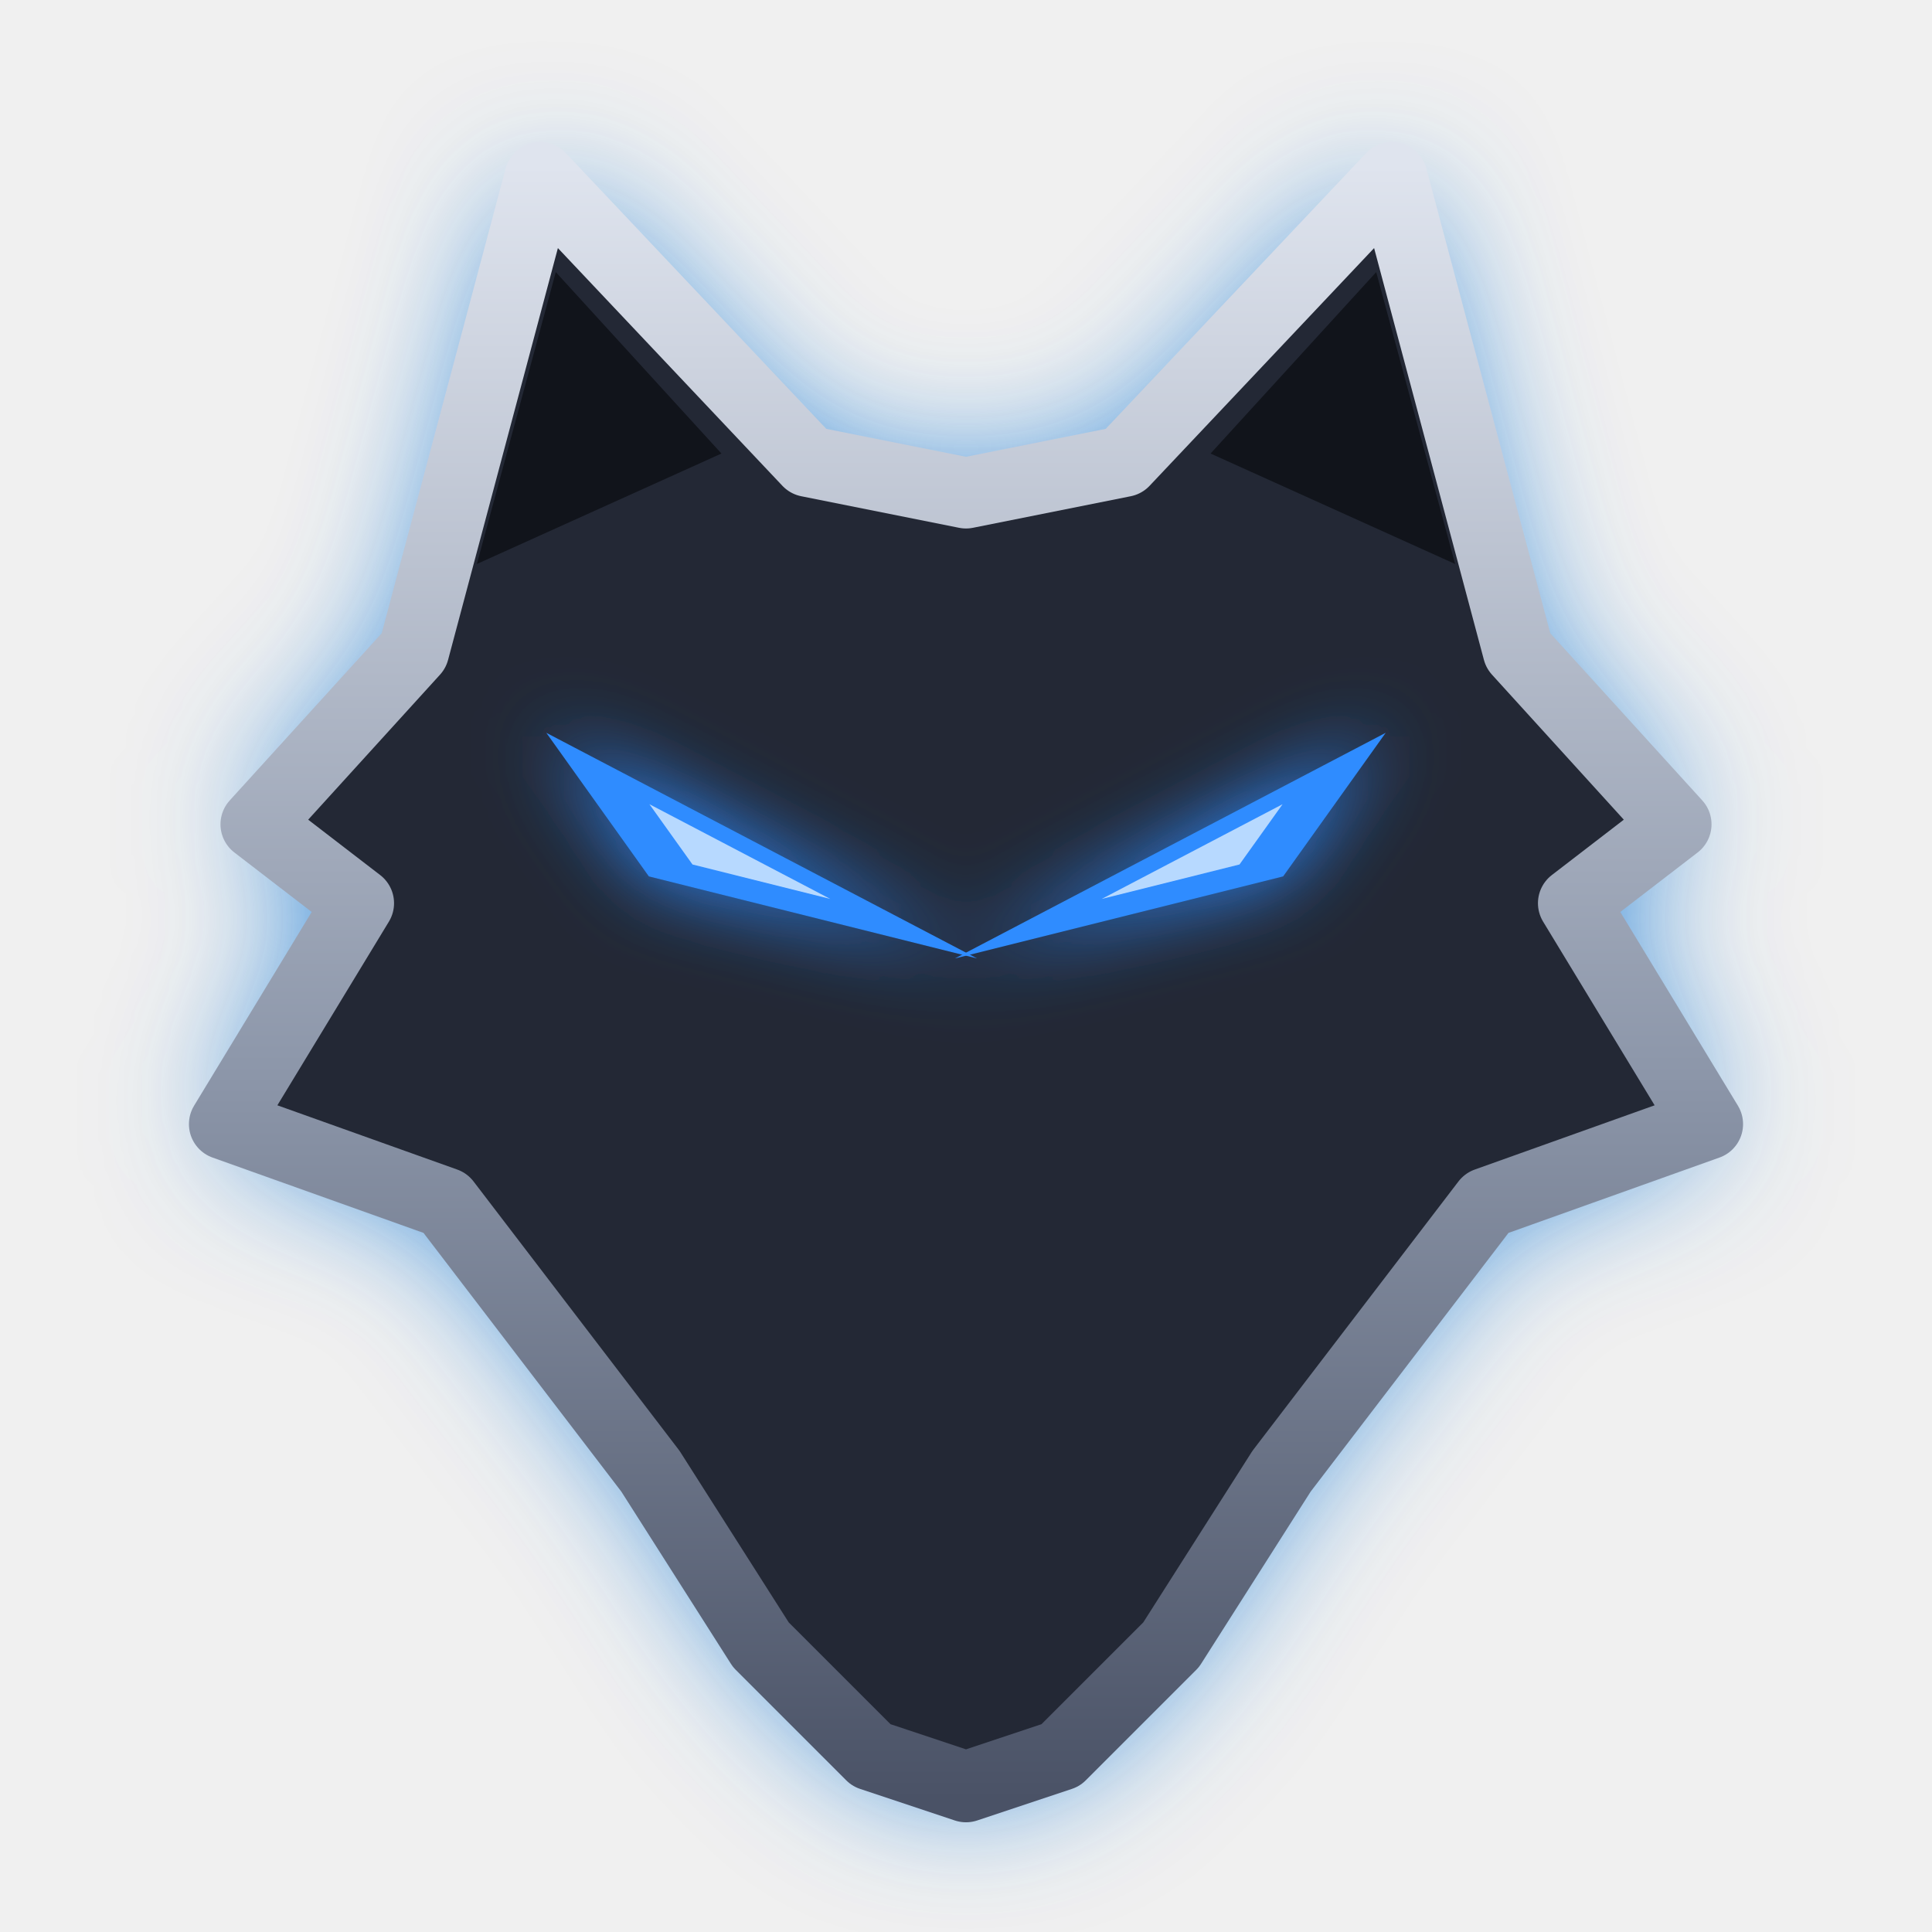
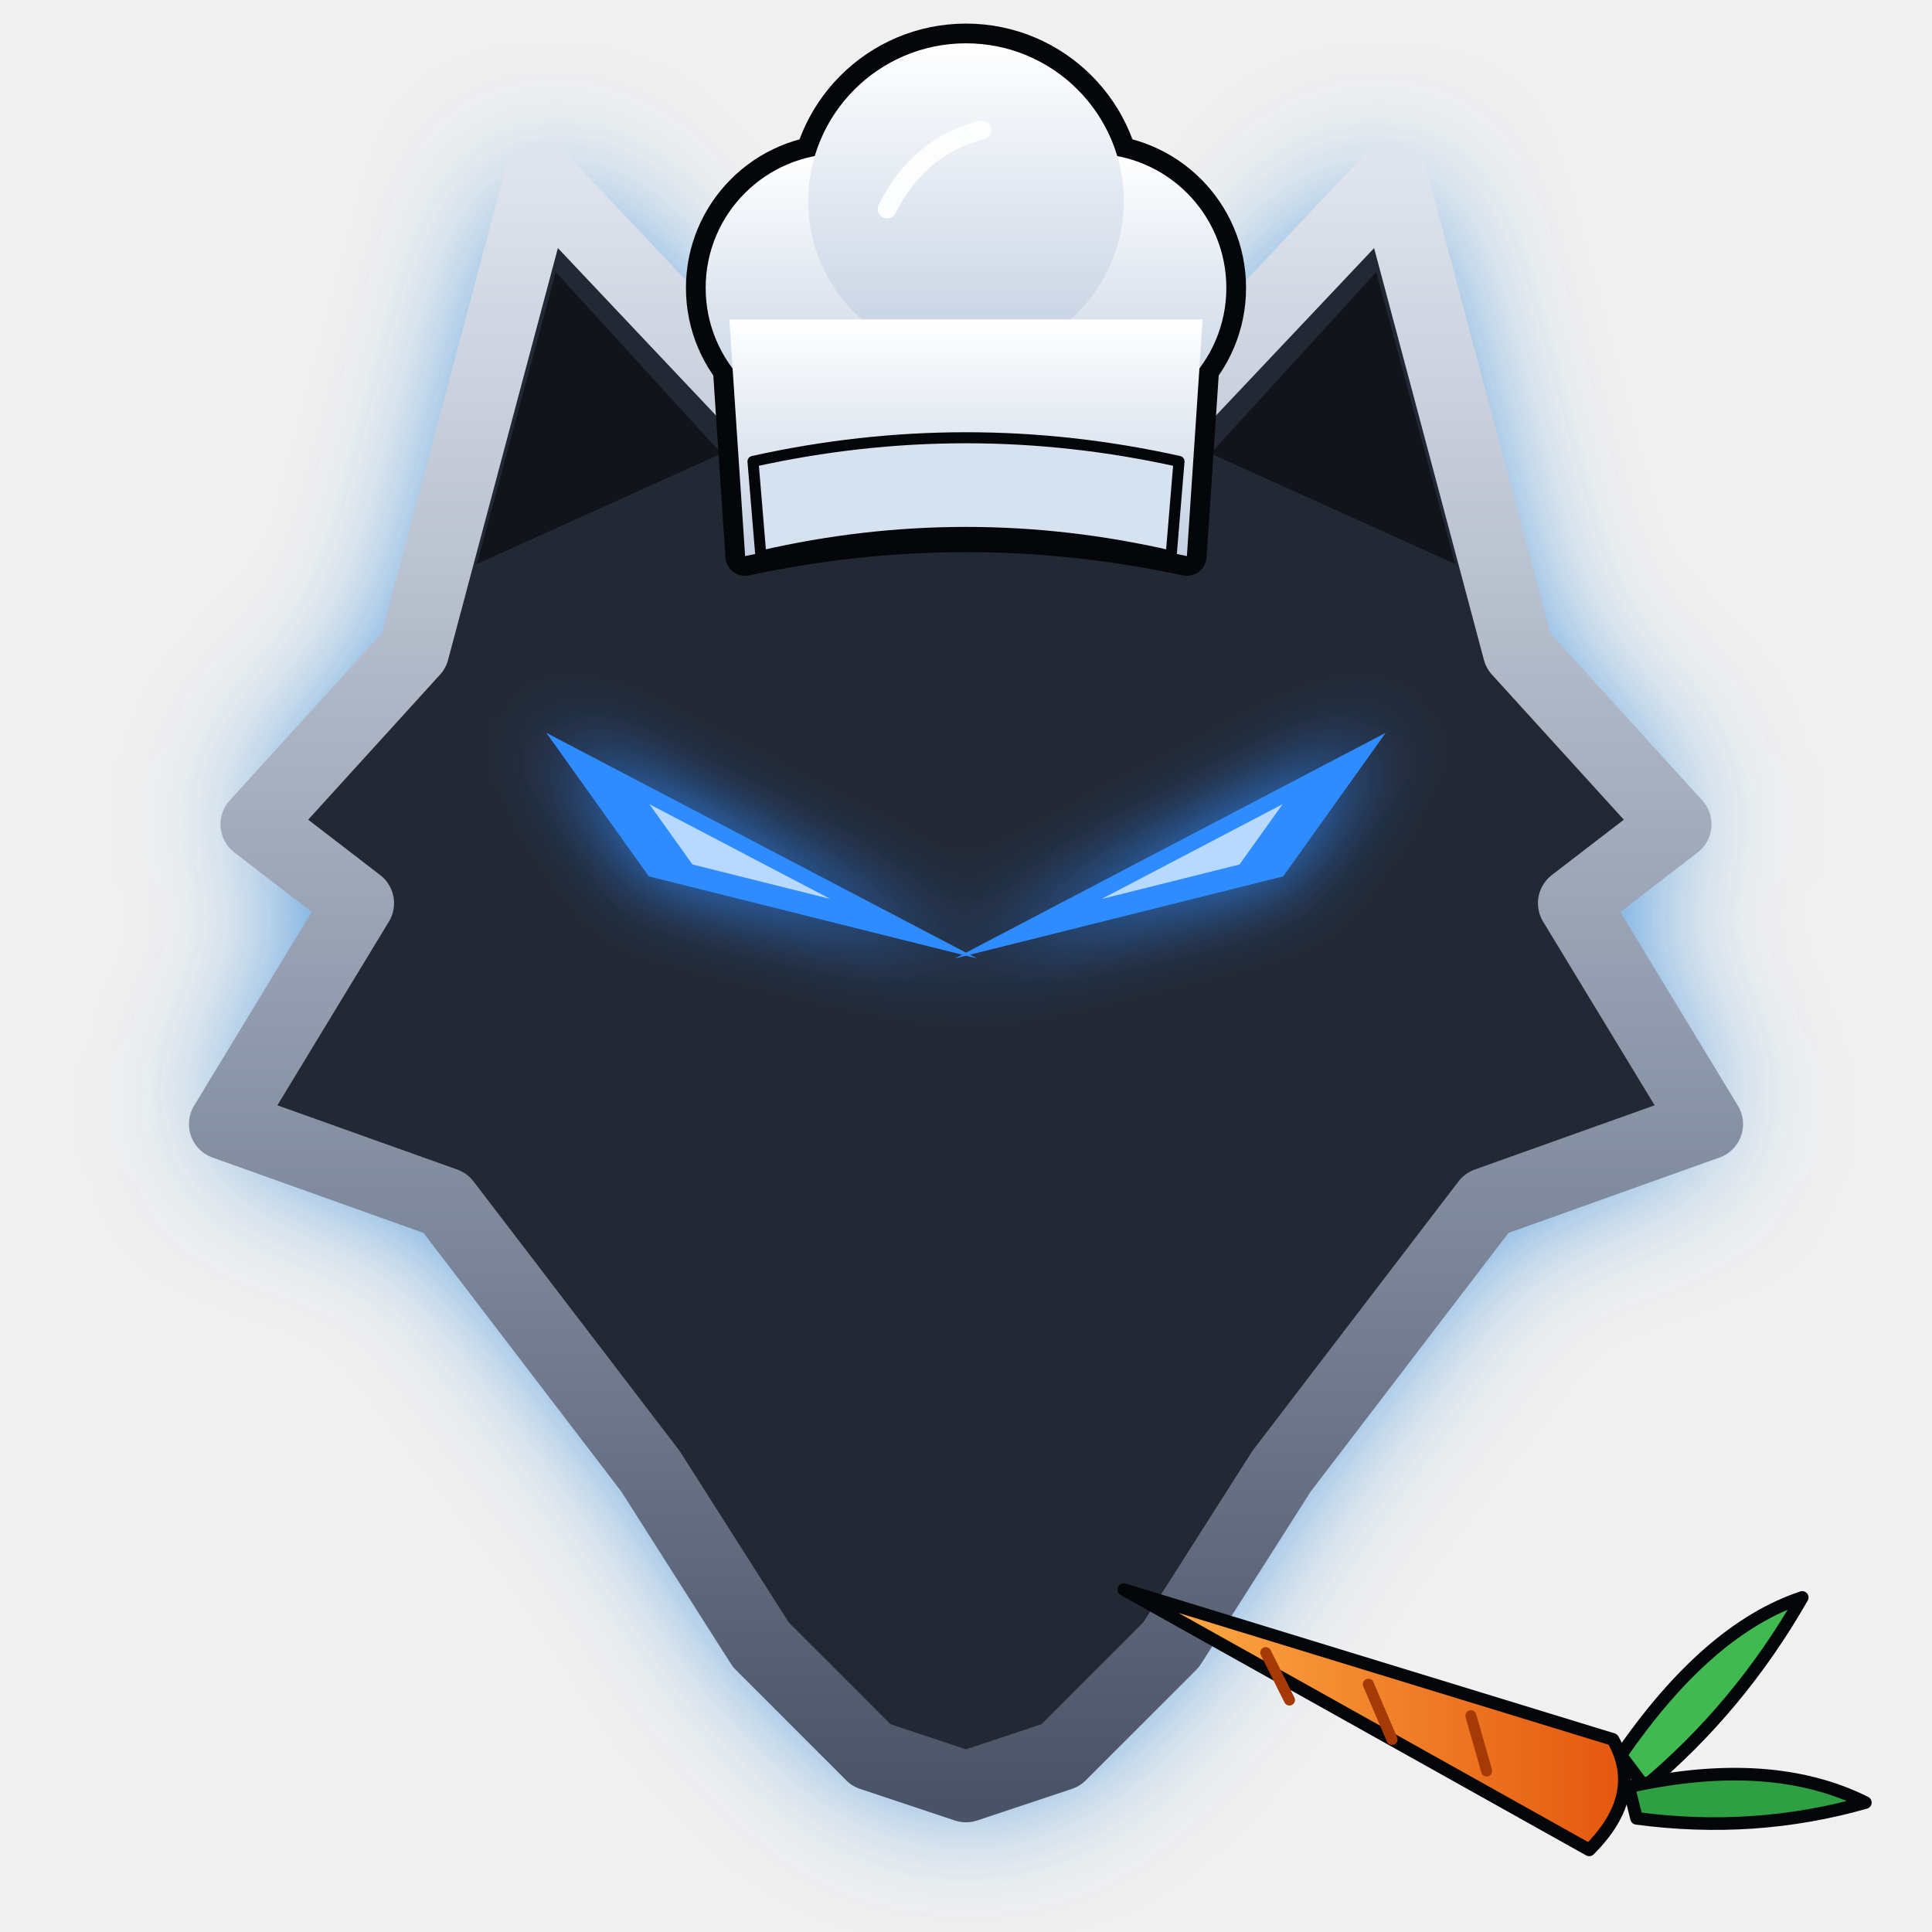
<svg xmlns="http://www.w3.org/2000/svg" width="60" height="60" viewBox="0 0 240 240">
  <g>
    <g transform="translate(120 122) scale(0.98) translate(-120 -128)">
      <defs>
        <linearGradient id="u15r" x1="0" y1="0" x2="0" y2="1">
          <stop offset="0" stop-color="#dfe4ee" />
          <stop offset=".55" stop-color="#8d97aa" />
          <stop offset="1" stop-color="#4a5266" />
        </linearGradient>
        <filter id="u15h" x="-30%" y="-30%" width="160%" height="160%">
          <feGaussianBlur stdDeviation="9" />
        </filter>
        <filter id="u15g" x="-80%" y="-80%" width="260%" height="260%">
          <feGaussianBlur stdDeviation="5" />
        </filter>
      </defs>
      <path d="M120 66L140 62L174 26L190 86L210 108L197 118L214 146L186 156L160 190L146 212L132 226L120 230L108 226L94 212L80 190L54 156L26 146L43 118L30 108L50 86L66 26L100 62Z" fill="#0b6fd6" opacity="0.9" filter="url(#u15h)" />
      <path d="M120 66L140 62L174 26L190 86L210 108L197 118L214 146L186 156L160 190L146 212L132 226L120 230L108 226L94 212L80 190L54 156L26 146L43 118L30 108L50 86L66 26L100 62Z" fill="#232835" />
      <path d="M151 61L172 38L182 75Z" fill="#11141b" />
      <path d="M58 75L68 38L89 61Z" fill="#11141b" />
      <path d="M120 66L140 62L174 26L190 86L210 108L197 118L214 146L186 156L160 190L146 212L132 226L120 230L108 226L94 212L80 190L54 156L26 146L43 118L30 108L50 86L66 26L100 62Z" fill="none" stroke="url(#u15r)" stroke-opacity="1" stroke-width="9" stroke-linejoin="round" />
      <g filter="url(#u15g)">
        <path d="M118.6 125L173.2 96.4L160.2 114.6Z" fill="#2f8cff" />
        <path d="M79.8 114.6L66.8 96.4L121.4 125Z" fill="#2f8cff" />
      </g>
      <path d="M118.6 125L173.2 96.4L160.2 114.6Z" fill="#2f8cff" />
      <path d="M79.8 114.6L66.8 96.4L121.4 125Z" fill="#2f8cff" />
      <path d="M137.2 117.46L160.13 105.45L154.67 113.09Z" fill="#cfe6ff" opacity=".85" />
      <path d="M85.33 113.09L79.87 105.45L102.8 117.46Z" fill="#cfe6ff" opacity=".85" />
+       <defs>
+         <linearGradient id="u15t" x1="0" y1="0" x2="0" y2="1">
+           <stop offset="0" stop-color="#ffffff" />
+           <stop offset="1" stop-color="#c3d0e2" />
+         </linearGradient>
+         <linearGradient id="u15c" x1="0" y1="0" x2="1" y2="0">
+           <stop offset="0" stop-color="#ffb24a" />
+           <stop offset="1" stop-color="#e4570e" />
+         </linearGradient>
+       </defs>
+       <g fill="#05060a" stroke="#05060a" stroke-width="5" stroke-linejoin="round">
+         <circle cx="104" cy="40" r="17" />
+         <circle cx="136" cy="40" r="17" />
+         <circle cx="120" cy="29" r="20" />
+         <path d="M90 44L150 44L148 74Q120 68 92 74Z" />
+       </g>
+       <g fill="url(#u15t)">
+         <circle cx="104" cy="40" r="17" />
+         <circle cx="136" cy="40" r="17" />
+         <circle cx="120" cy="29" r="20" />
+         <path d="M90 44L150 44L148 74Q120 68 92 74Z" />
+       </g>
+       <path d="M93 62Q120 56 147 62L146 74Q120 68 94 74Z" fill="#d7e2f0" stroke="#05060a" stroke-width="1.4" stroke-linejoin="round" />
+       <path d="M110 30Q114 22 122 20" fill="none" stroke="#fff" stroke-width="2.4" stroke-linecap="round" opacity=".9" />
+       <g stroke="#05060a" stroke-width="1.6" stroke-linejoin="round">
+         <path d="M203 226Q214 210 226 206Q218 220 206 230Z" fill="#3fb950" />
+         <path d="M204 230Q222 226 234 232Q220 236 205 234Z" fill="#2ea043" />
+         <path d="M140 205L202 224Q206 231 199 238Z" fill="url(#u15c)" />
+       </g>
+       <path d="M158 213L161 219M171 217L174 224M184 221L186 228" stroke="#a63a06" stroke-width="1.4" stroke-linecap="round" />
    </g>
  </g>
</svg>
